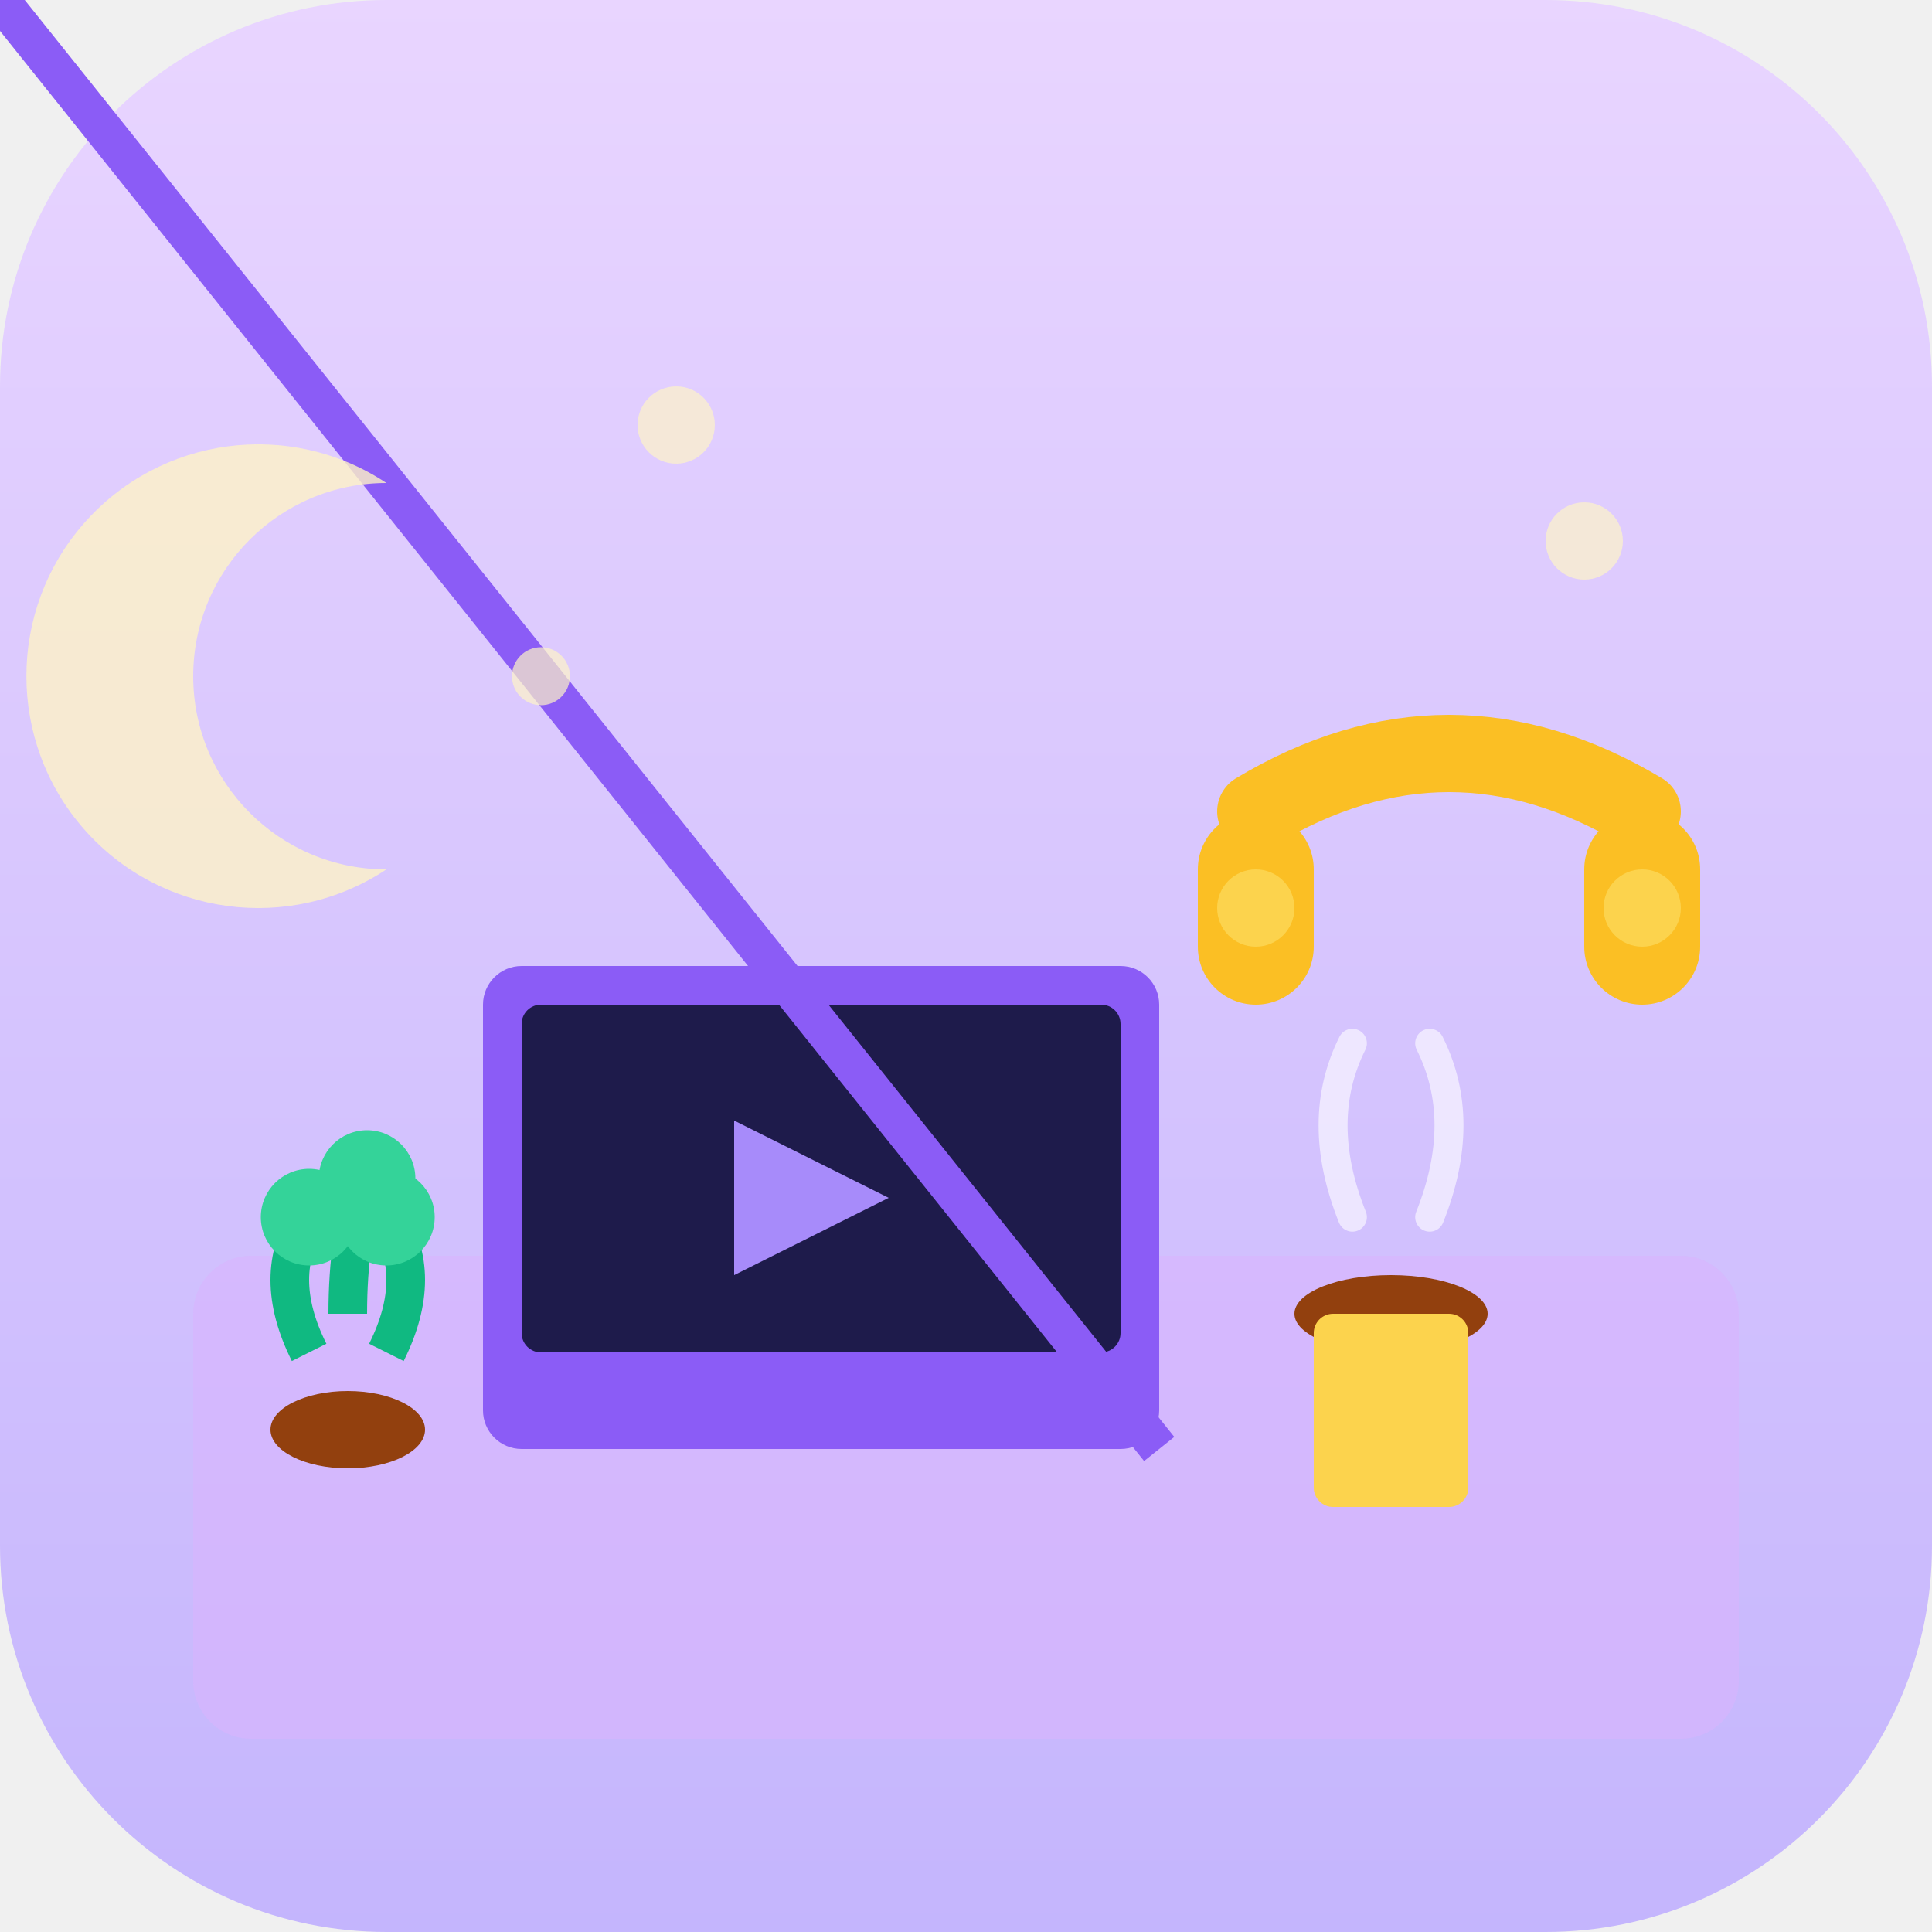
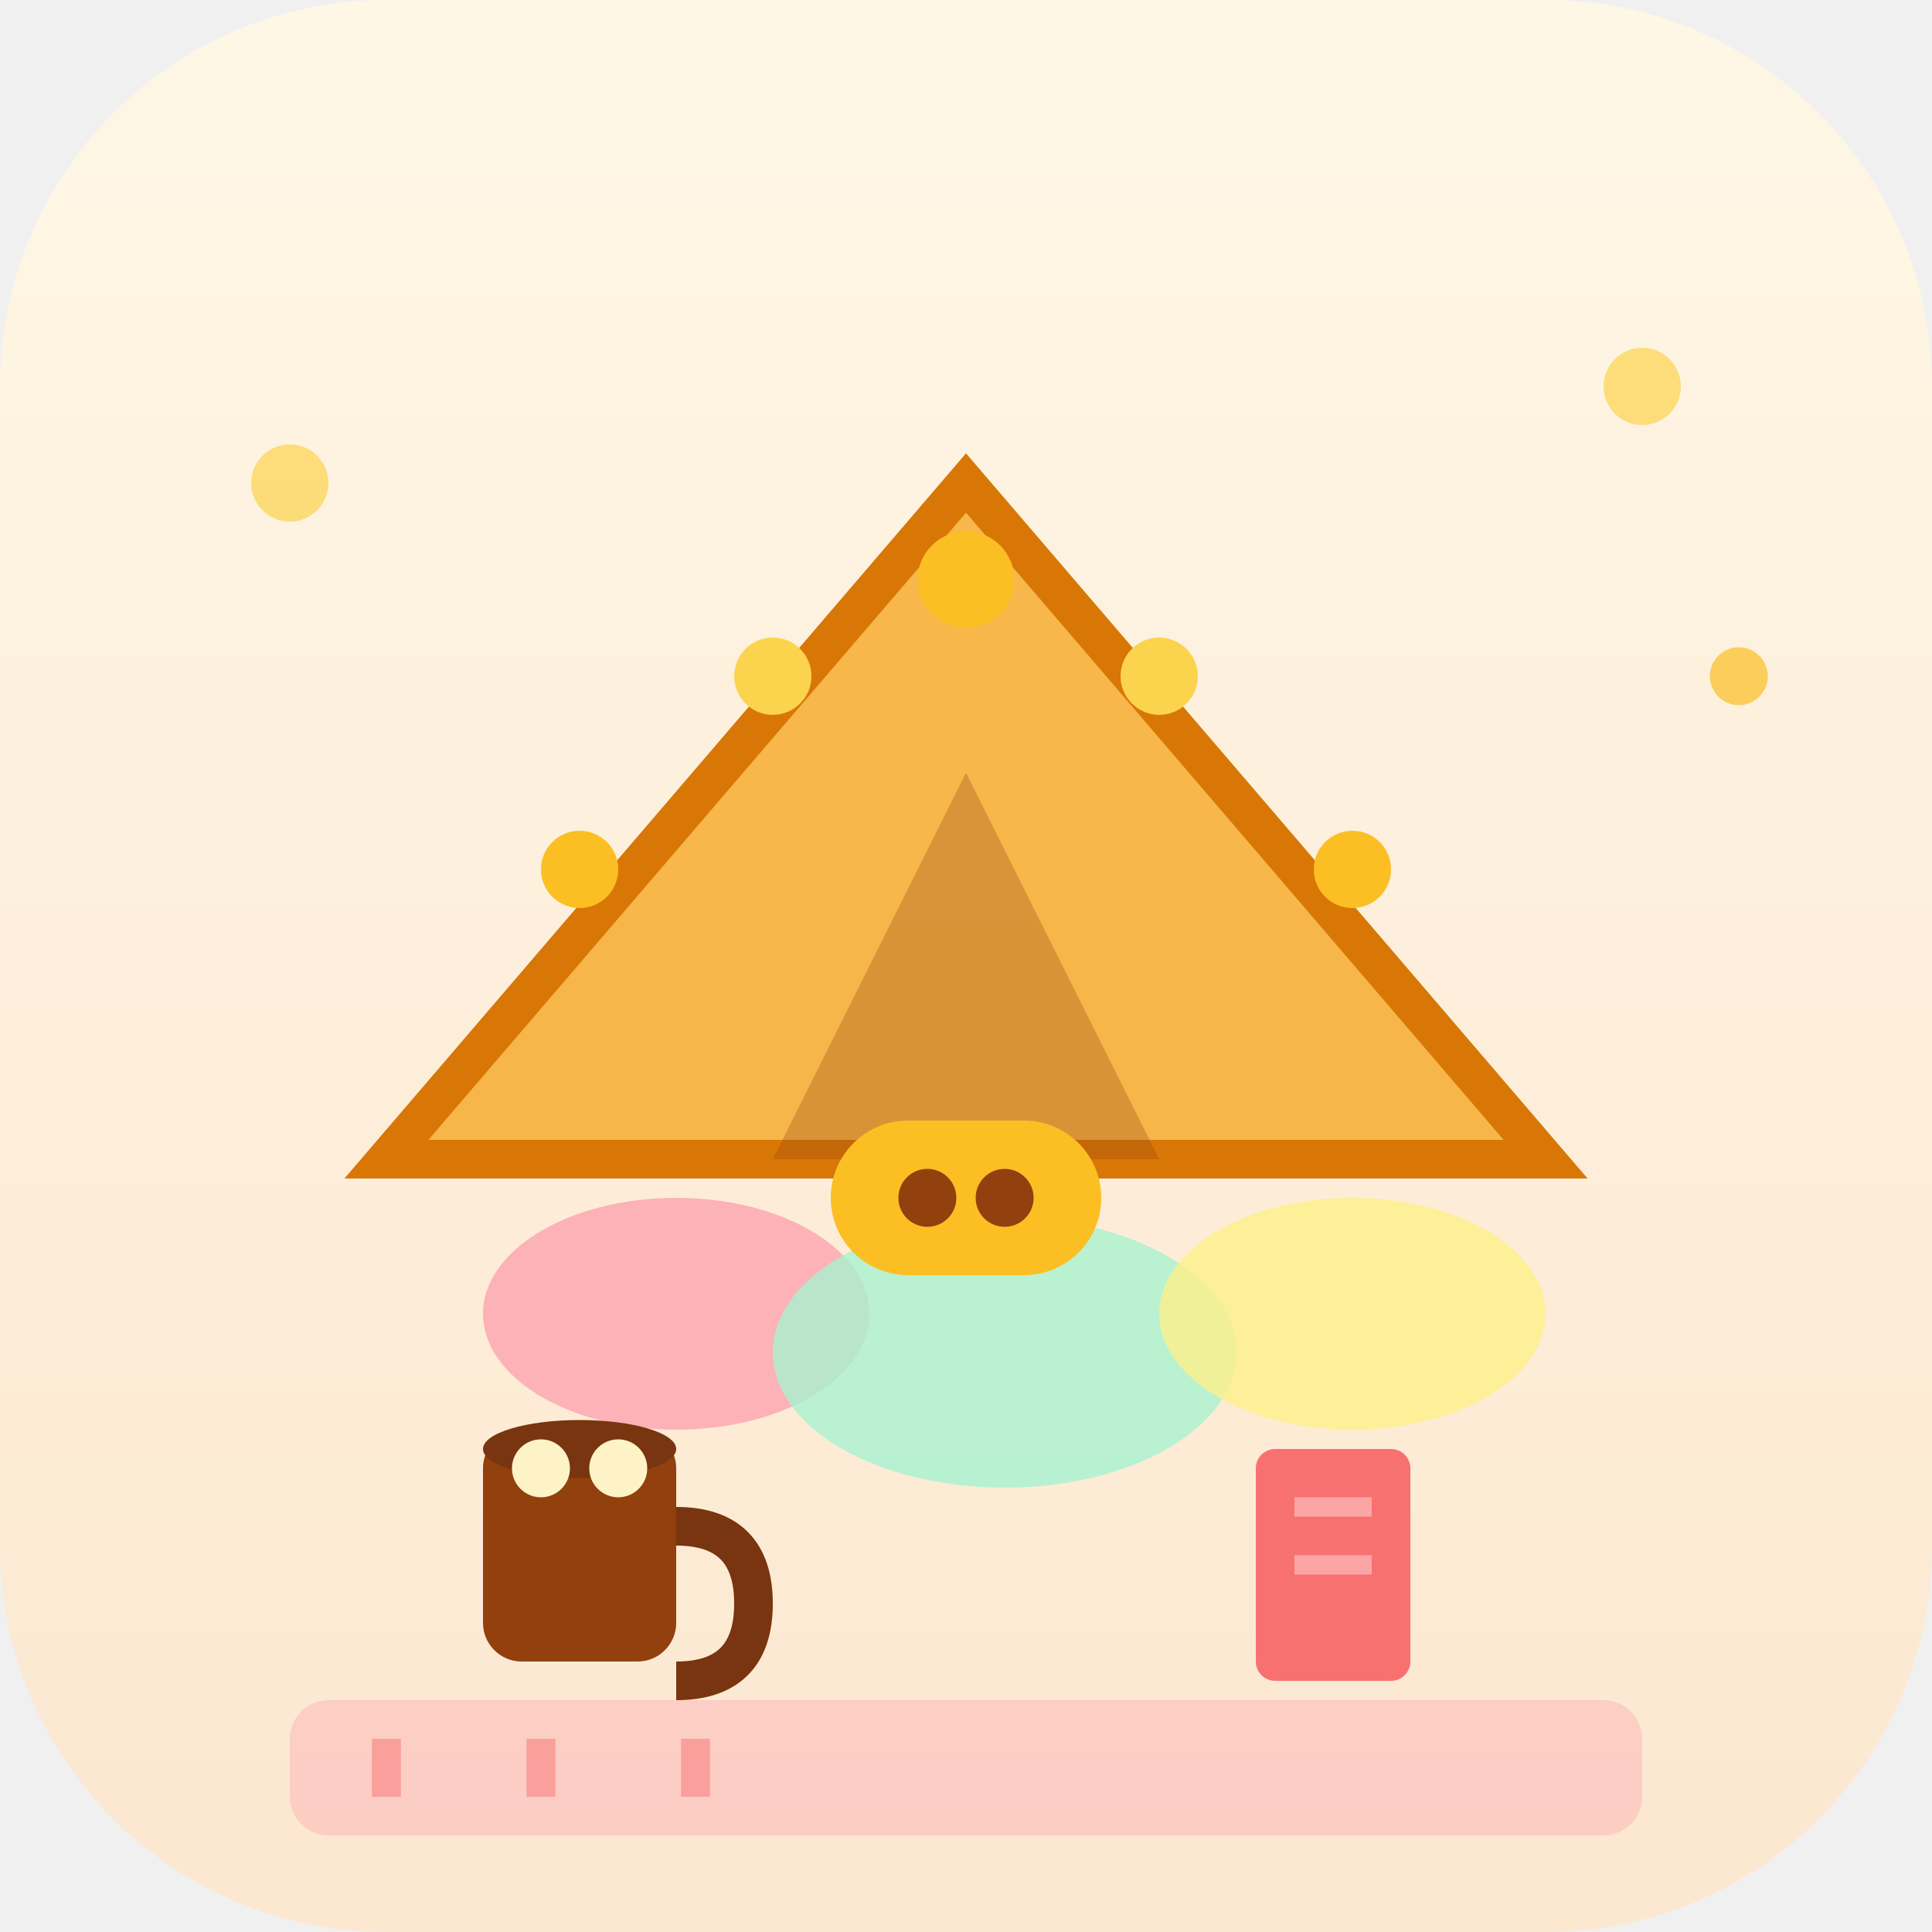
<svg xmlns="http://www.w3.org/2000/svg" viewBox="0 0 100 100">
  <defs>
-     <linearGradient id="lofiGrad" x1="0%" y1="0%" x2="0%" y2="100%">
-       <stop offset="0%" style="stop-color:#e9d5ff;stop-opacity:1" />
-       <stop offset="100%" style="stop-color:#c4b5fd;stop-opacity:1" />
+     <linearGradient id="fortGrad" x1="0%" y1="0%" x2="0%" y2="100%">
+       <stop offset="0%" style="stop-color:#fef7e6;stop-opacity:1" />
+       <stop offset="100%" style="stop-color:#fce7d0;stop-opacity:1" />
    </linearGradient>
  </defs>
-   <rect width="100" height="100" fill="url(#lofiGrad)" rx="20" />
-   <rect x="10" y="65" width="80" height="25" rx="3" fill="#d8b4fe" opacity="0.6" />
-   <rect x="25" y="50" width="35" height="25" rx="2" fill="#8b5cf6" />
-   <rect x="27" y="52" width="31" height="18" rx="1" fill="#1e1b4b" />
-   <path d="M 38 58 L 38 66 L 46 62 Z" fill="#a78bfa" />
-   <line x="25" y="75" x2="60" y2="75" stroke="#8b5cf6" stroke-width="2" />
-   <path d="M 65 42 Q 75 36 85 42" stroke="#fbbf24" stroke-width="4" fill="none" stroke-linecap="round" />
-   <rect x="62" y="42" width="6" height="10" rx="3" fill="#fbbf24" />
-   <rect x="82" y="42" width="6" height="10" rx="3" fill="#fbbf24" />
-   <circle cx="65" cy="47" r="2" fill="#fcd34d" />
-   <circle cx="85" cy="47" r="2" fill="#fcd34d" />
-   <ellipse cx="72" cy="68" rx="5" ry="2" fill="#92400e" />
-   <rect x="68" y="68" width="8" height="10" rx="1" fill="#fcd34d" />
-   <path d="M 70 63 Q 68 58 70 54" stroke="#ffffff" stroke-width="1.5" fill="none" stroke-linecap="round" opacity="0.6" />
-   <path d="M 74 63 Q 76 58 74 54" stroke="#ffffff" stroke-width="1.5" fill="none" stroke-linecap="round" opacity="0.6" />
-   <ellipse cx="18" cy="74" rx="4" ry="2" fill="#92400e" />
-   <path d="M 16 70 Q 14 66 16 63" stroke="#10b981" stroke-width="2" fill="none" />
-   <path d="M 18 68 Q 18 64 19 61" stroke="#10b981" stroke-width="2" fill="none" />
-   <path d="M 20 70 Q 22 66 20 63" stroke="#10b981" stroke-width="2" fill="none" />
-   <circle cx="16" cy="63" r="2.5" fill="#34d399" />
-   <circle cx="19" cy="61" r="2.5" fill="#34d399" />
-   <circle cx="20" cy="63" r="2.5" fill="#34d399" />
-   <path d="M 20 25 A 10 10 0 1 0 20 45 A 12 12 0 1 1 20 25" fill="#fef3c7" opacity="0.8" />
-   <circle cx="35" cy="22" r="2" fill="#fef3c7" opacity="0.7" />
-   <circle cx="28" cy="35" r="1.5" fill="#fef3c7" opacity="0.7" />
-   <circle cx="82" cy="28" r="2" fill="#fef3c7" opacity="0.7" />
+   <rect width="100" height="100" fill="url(#fortGrad)" rx="20" />
+   <path d="M 20 60 L 50 25 L 80 60 Z" fill="#f59e0b" opacity="0.7" />
+   <path d="M 20 60 L 50 25 L 80 60 Z" fill="none" stroke="#d97706" stroke-width="2" />
+   <path d="M 40 60 L 50 40 L 60 60 Z" fill="#92400e" opacity="0.3" />
+   <circle cx="30" cy="45" r="2" fill="#fbbf24" />
+   <circle cx="40" cy="35" r="2" fill="#fcd34d" />
+   <circle cx="50" cy="30" r="2.5" fill="#fbbf24" />
+   <circle cx="60" cy="35" r="2" fill="#fcd34d" />
+   <circle cx="70" cy="45" r="2" fill="#fbbf24" />
+   <ellipse cx="35" cy="68" rx="10" ry="6" fill="#fda4af" opacity="0.8" />
+   <ellipse cx="52" cy="70" rx="12" ry="7" fill="#a7f3d0" opacity="0.8" />
+   <ellipse cx="70" cy="68" rx="10" ry="6" fill="#fef08a" opacity="0.8" />
+   <rect x="43" y="58" width="14" height="8" rx="4" fill="#fbbf24" />
+   <circle cx="48" cy="62" r="1.5" fill="#92400e" />
+   <circle cx="52" cy="62" r="1.5" fill="#92400e" />
+   <rect x="65" y="75" width="8" height="12" rx="1" fill="#f87171" />
+   <line x1="67" y1="78" x2="71" y2="78" stroke="#fca5a5" stroke-width="1" />
+   <line x1="67" y1="81" x2="71" y2="81" stroke="#fca5a5" stroke-width="1" />
+   <rect x="25" y="74" width="10" height="12" rx="2" fill="#92400e" />
+   <ellipse cx="30" cy="75" rx="5" ry="1.5" fill="#78350f" />
+   <path d="M 35 79 Q 39 79 39 83 Q 39 87 35 87" stroke="#78350f" stroke-width="2" fill="none" />
+   <circle cx="28" cy="76" r="1.5" fill="#fef3c7" />
+   <circle cx="32" cy="76" r="1.5" fill="#fef3c7" />
+   <rect x="15" y="88" width="70" height="7" rx="2" fill="#fda4af" opacity="0.4" />
+   <line x1="20" y1="90" x2="20" y2="93" stroke="#f87171" stroke-width="1.5" opacity="0.5" />
+   <line x1="28" y1="90" x2="28" y2="93" stroke="#f87171" stroke-width="1.5" opacity="0.5" />
+   <line x1="36" y1="90" x2="36" y2="93" stroke="#f87171" stroke-width="1.5" opacity="0.5" />
+   <circle cx="85" cy="20" r="2" fill="#fcd34d" opacity="0.7" />
+   <circle cx="90" cy="35" r="1.5" fill="#fbbf24" opacity="0.7" />
+   <circle cx="15" cy="25" r="2" fill="#fcd34d" opacity="0.7" />
</svg>
